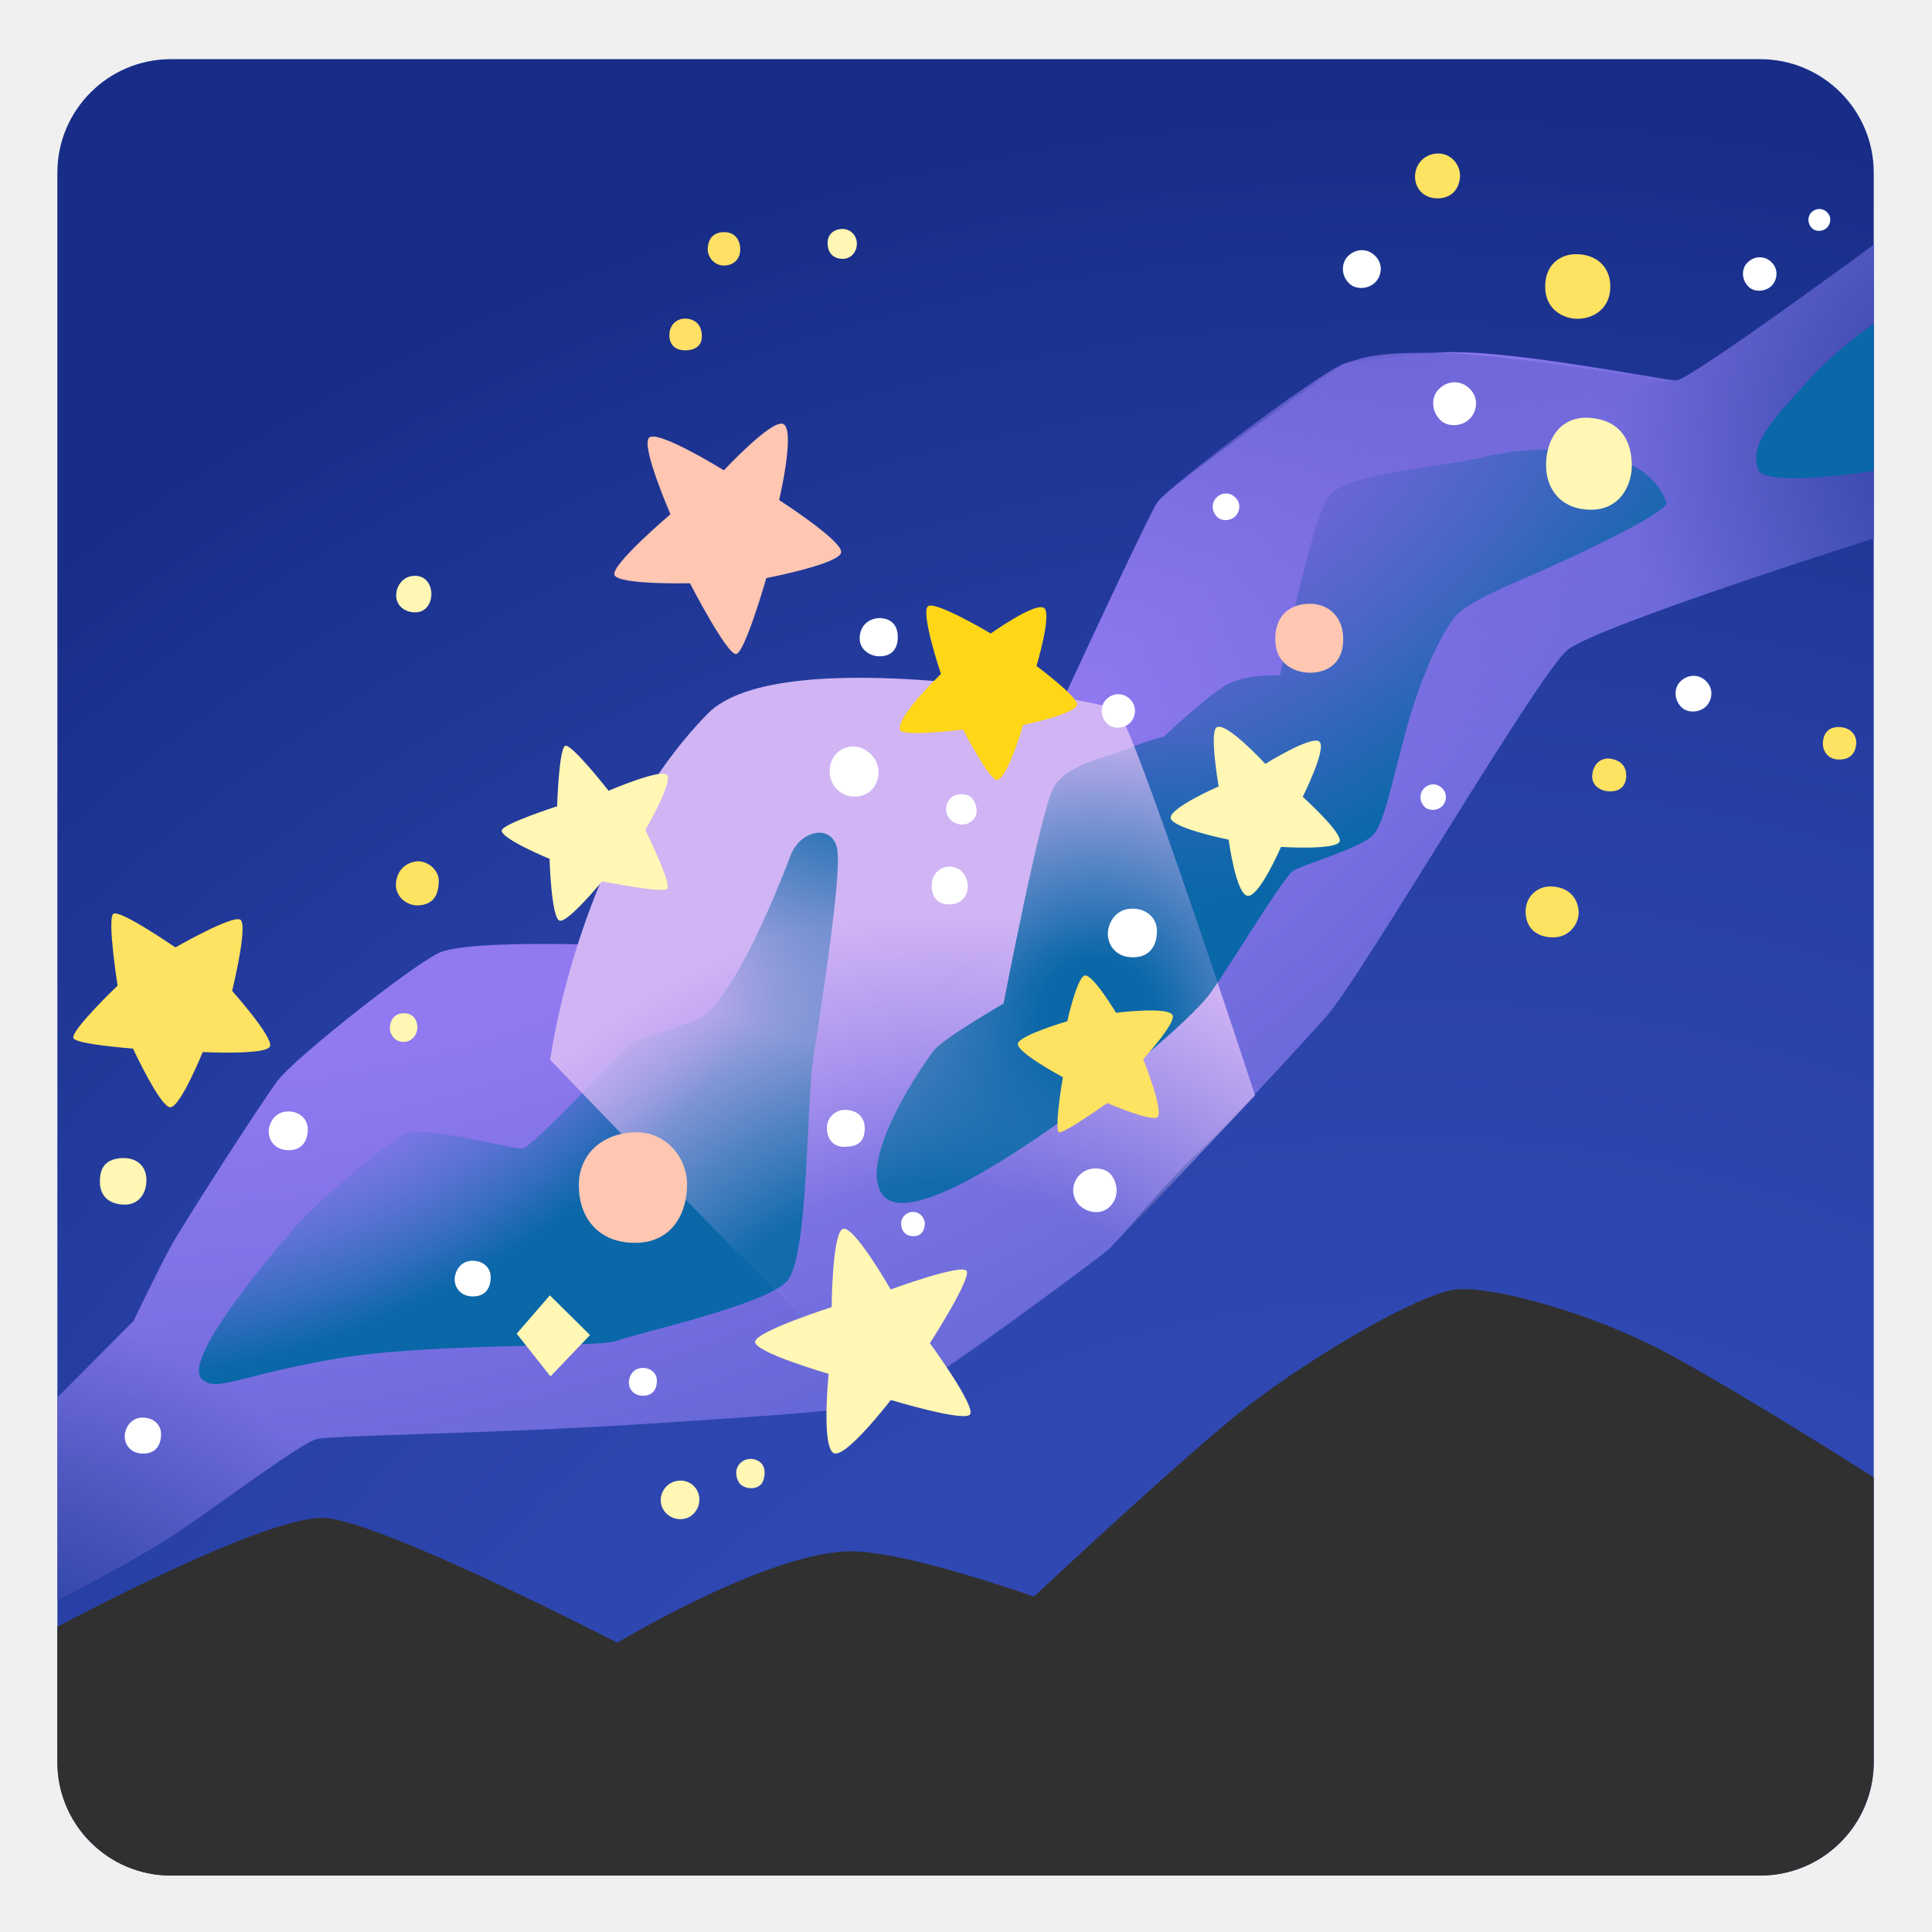
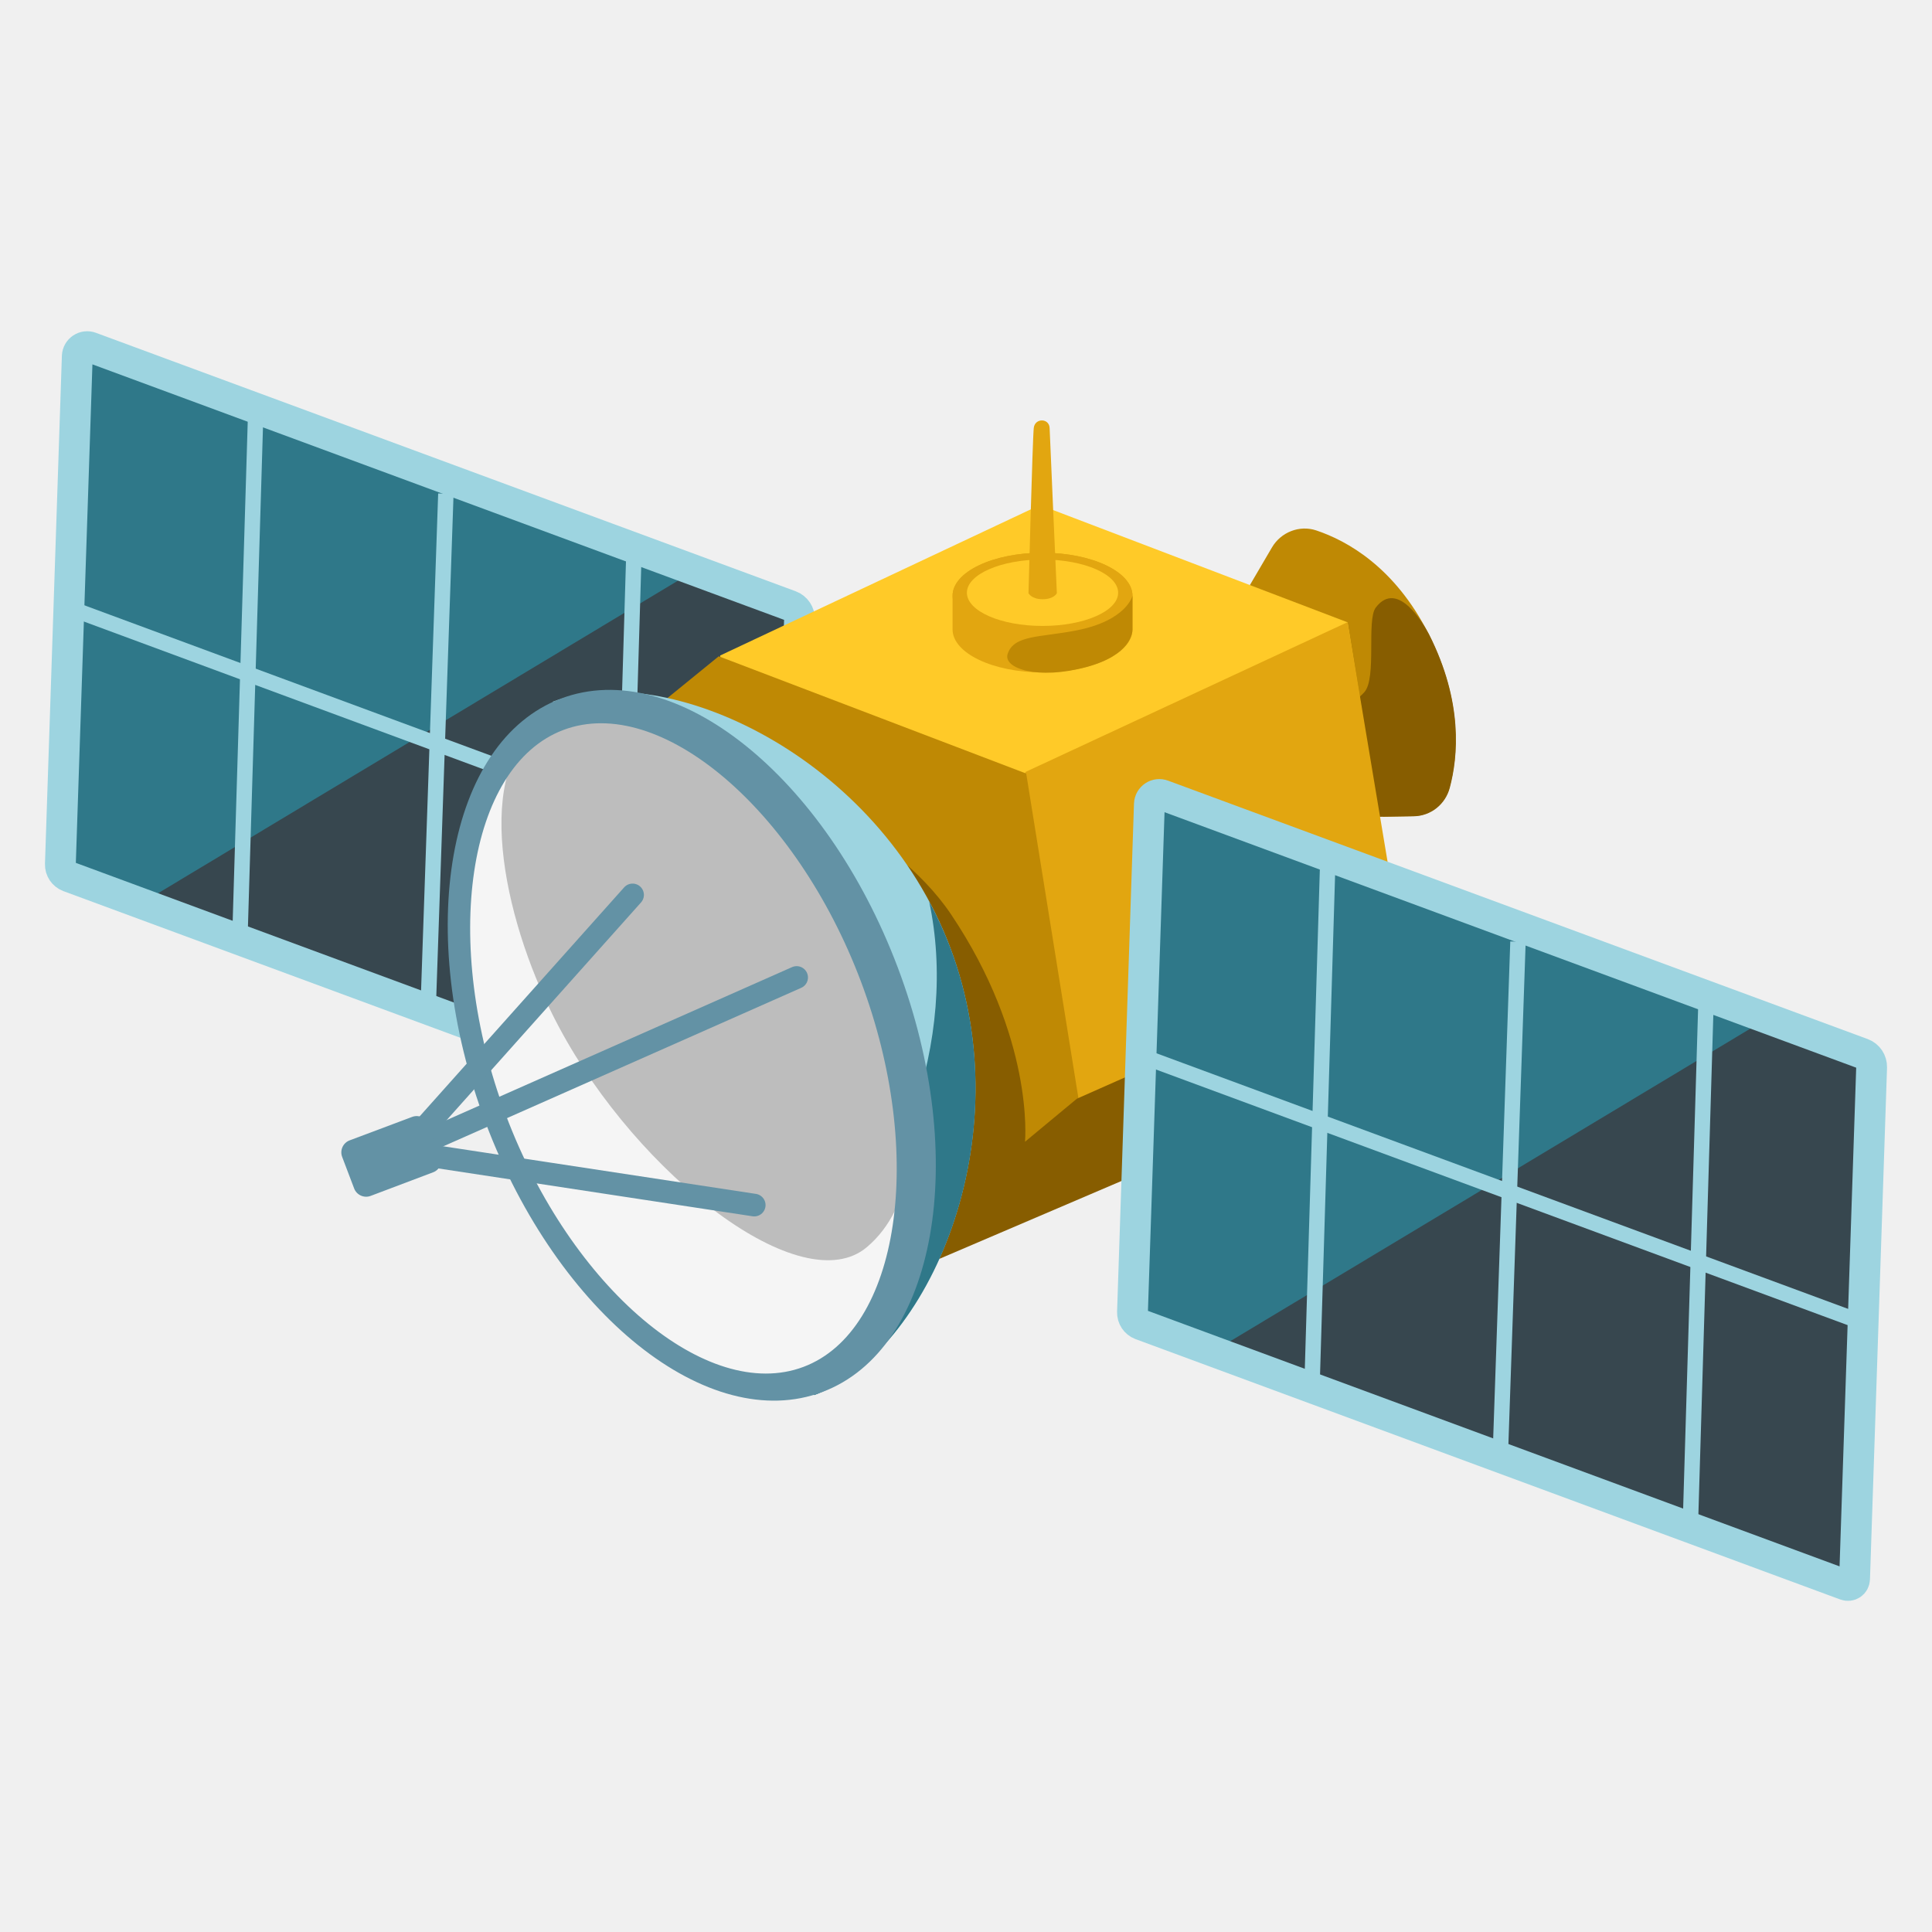
- <svg xmlns="http://www.w3.org/2000/svg" version="1.1" id="Layer_2" x="0px" y="0px" viewBox="0 0 128 128" style="enable-background:new 0 0 128 128;" xml:space="preserve">
-   <radialGradient id="SVGID_1_" cx="93.38" cy="155.825" r="148.696" gradientUnits="userSpaceOnUse">
-     <stop offset="0.334" style="stop-color:#3049B4" />
-     <stop offset="0.525" style="stop-color:#2D46AF" />
-     <stop offset="0.737" style="stop-color:#263EA2" />
-     <stop offset="0.958" style="stop-color:#1A308C" />
-     <stop offset="1" style="stop-color:#172D87" />
-   </radialGradient>
-   <path style="fill:url(#SVGID_1_);" d="M116.62,124.26H11.32c-4.15,0-7.52-3.37-7.52-7.52V11.44c0-4.15,3.37-7.52,7.52-7.52h105.3  c4.15,0,7.52,3.37,7.52,7.52v105.3C124.15,120.89,120.78,124.26,116.62,124.26z" />
-   <path style="fill:#303030;" d="M3.8,107.78v8.96c0,4.15,3.37,7.52,7.52,7.52h105.3c4.15,0,7.52-3.37,7.52-7.52V97.88  c0,0-8.54-5.45-13.58-8.17s-11.49-4.46-13.98-4.29c-2.49,0.17-10.52,4.9-15.04,8.64S68.5,105.78,68.5,105.78s-8.24-2.94-11.99-3  c-5.41-0.09-15.61,6.05-15.61,6.05s-15.5-7.98-19.34-8.26S3.8,107.78,3.8,107.78z" />
-   <radialGradient id="SVGID_2_" cx="2.927" cy="-32.044" r="137.842" gradientUnits="userSpaceOnUse">
-     <stop offset="0.756" style="stop-color:#9079F1" />
-     <stop offset="1" style="stop-color:#6366D6" />
-   </radialGradient>
-   <path style="fill:url(#SVGID_2_);" d="M3.81,105.99c0,0,5.16-2.57,8.22-4.65s7.96-5.75,8.94-6c0.98-0.24,11.87-0.37,21.42-0.98  s14.93-0.98,16.77-1.59s13.47-9.3,14.2-9.92s3.79-4.41,6-6.49c2.2-2.08,6.12-6.37,8.45-8.94c2.33-2.57,14.08-22.77,16.04-24.36  c1.96-1.59,20.31-7.4,20.31-7.4V16.21c0,0-12.23,9-13.09,9c-0.86,0-11.63-2.2-15.79-1.84c-4.16,0.37-6.24,0.73-6.24,0.73  s-11.51,7.96-12.36,9.18S64.54,59.11,64.54,59.11l-23.01,3.55c0,0-10.53-0.49-12.49,0.49s-9.55,6.98-10.65,8.45  c-1.1,1.47-6.37,9.67-7.1,11.02c-0.73,1.35-2.45,4.9-2.45,4.9l-5.04,5.07V105.99z" />
-   <radialGradient id="SVGID_3_" cx="90.911" cy="1.235" r="52.806" gradientUnits="userSpaceOnUse">
-     <stop offset="0.388" style="stop-color:#6D66D7" />
-     <stop offset="0.936" style="stop-color:#6D66D7;stop-opacity:0" />
-   </radialGradient>
-   <path style="fill:url(#SVGID_3_);" d="M3.81,105.99c0,0,5.16-2.57,8.22-4.65s7.96-5.75,8.94-6c0.98-0.24,11.87-0.37,21.42-0.98  s14.93-0.98,16.77-1.59s13.47-9.3,14.2-9.92s3.79-4.41,6-6.49c2.2-2.08,6.12-6.37,8.45-8.94c2.33-2.57,14.08-22.77,16.04-24.36  c1.96-1.59,20.31-7.4,20.31-7.4V16.21c0,0-12.23,9-13.09,9c-0.86,0-12.08-1.82-15.79-1.84c-3.71-0.02-4.72,0.2-6.24,0.73  c-1.52,0.54-11.51,7.96-12.36,9.18S64.54,59.11,64.54,59.11l-23.01,3.55c0,0-10.53-0.49-12.49,0.49s-9.55,6.98-10.65,8.45  c-1.1,1.47-6.37,9.67-7.1,11.02c-0.73,1.35-2.45,4.9-2.45,4.9l-5.04,5.07V105.99z" />
-   <radialGradient id="SVGID_4_" cx="132.617" cy="28.442" r="29.462" gradientUnits="userSpaceOnUse">
-     <stop offset="0" style="stop-color:#273E9B" />
-     <stop offset="0.861" style="stop-color:#273E9B;stop-opacity:0" />
-   </radialGradient>
-   <path style="fill:url(#SVGID_4_);" d="M103.84,43.07c1.96-1.59,20.31-7.4,20.31-7.4V16.21c0,0-12.23,9-13.09,9c0,0-8.84,0-9.62,7.35  S103.84,43.07,103.84,43.07z" />
-   <radialGradient id="SVGID_5_" cx="-2.662" cy="116.522" r="30.417" gradientUnits="userSpaceOnUse">
-     <stop offset="0.2" style="stop-color:#273E9B" />
-     <stop offset="1" style="stop-color:#273E9B;stop-opacity:0" />
-   </radialGradient>
-   <path style="fill:url(#SVGID_5_);" d="M8.85,87.51l-5.04,5.07v13.41c0,0,5.16-2.57,8.22-4.65s7.96-5.75,8.94-6l9.33-0.54  c0,0-4.35-10.24-7.73-11.86C13.15,78.43,8.85,87.51,8.85,87.51z" />
-   <path style="fill:#0A67A8;" d="M116.5,31.14c0.48,1.18,7.64,0.06,7.64,0.06v-9.75c0,0-2.41,1.61-4.47,3.91  C117.72,27.53,115.79,29.4,116.5,31.14z" />
-   <radialGradient id="SVGID_6_" cx="79.512" cy="30.798" r="28.335" gradientTransform="matrix(0.5482 0.8364 -1.4474 0.9486 80.5034 -64.9196)" gradientUnits="userSpaceOnUse">
-     <stop offset="0.208" style="stop-color:#6D66D7" />
-     <stop offset="0.35" style="stop-color:#6066D1;stop-opacity:1" />
-     <stop offset="0.616" style="stop-color:#3D66C0;stop-opacity:1" />
-     <stop offset="0.943" style="stop-color:#0A67A8;stop-opacity:1" />
-   </radialGradient>
-   <path style="fill:url(#SVGID_6_);" d="M110.4,33.28c0.24,0.67-6.9,3.96-9.11,4.91c-2.22,0.95-3.96,1.74-4.76,2.54  c-0.79,0.79-2.22,3.57-3.25,7.21s-1.51,6.5-2.3,7.37c-0.79,0.87-4.68,1.98-5.31,2.38c-0.63,0.4-4.12,6.18-5.47,8.08  c-1.35,1.9-7.45,6.82-9.75,8.4s-10.22,7.29-11.97,4.99c-1.74-2.3,2.77-8.8,3.41-9.59c0.63-0.79,4.6-3.09,4.6-3.09  s2.46-12.84,3.33-14.35s3.57-1.98,4.91-2.54c1.35-0.55,2.38-0.79,2.38-0.79s2.77-2.62,4.12-3.41c1.35-0.79,3.57-0.63,3.57-0.63  s2.06-10.3,3.25-11.89s7.61-1.9,10.38-2.62C101.21,29.56,108.89,29,110.4,33.28z" />
-   <radialGradient id="SVGID_7_" cx="17.341" cy="53.929" r="39.099" gradientTransform="matrix(0.5857 0.8105 -1.0881 0.7863 65.865 -2.5307)" gradientUnits="userSpaceOnUse">
-     <stop offset="0.461" style="stop-color:#9079F1" />
-     <stop offset="0.517" style="stop-color:#8A78EE;stop-opacity:1" />
-     <stop offset="0.59" style="stop-color:#7A76E5;stop-opacity:1" />
-     <stop offset="0.67" style="stop-color:#6073D7;stop-opacity:1" />
-     <stop offset="0.758" style="stop-color:#3B6EC3;stop-opacity:1" />
-     <stop offset="0.849" style="stop-color:#0D67AA;stop-opacity:1" />
-     <stop offset="0.854" style="stop-color:#0A67A8;stop-opacity:1" />
-   </radialGradient>
-   <path style="fill:url(#SVGID_7_);" d="M13.39,91.38c0.98,0.88,2.38-0.24,8.8-1.35c6.42-1.11,17.36-0.71,18.62-1.19  c1.27-0.48,9.91-2.38,11.33-3.96c1.43-1.59,1.27-11.57,1.74-14.74c0.48-3.17,1.9-12.13,1.59-13.87c-0.32-1.74-2.46-1.27-3.09,0.4  c-0.63,1.66-3.8,9.83-6.18,10.86c-2.38,1.03-3.88,1.19-4.52,1.74c-0.63,0.55-6.42,6.74-7.05,6.82c-0.63,0.08-6.58-1.59-7.85-0.95  c-1.27,0.63-5.86,4.6-6.9,5.79C18.86,82.1,11.89,90.03,13.39,91.38z" />
-   <radialGradient id="SVGID_8_" cx="62.193" cy="97.912" r="55.124" gradientUnits="userSpaceOnUse">
-     <stop offset="0.351" style="stop-color:#D0B4F4;stop-opacity:0.049" />
-     <stop offset="0.679" style="stop-color:#D0B4F4" />
-   </radialGradient>
-   <path style="fill:url(#SVGID_8_);" d="M36.45,70.22c0,0,1.85-14.17,10.44-22.94c4.8-4.9,26.1-0.78,27.08-0.29s9.18,25.58,9.18,25.58  s-9.3,9.92-9.79,10.28c-0.49,0.37-13.22,9.79-14.2,9.92C58.18,92.89,36.45,70.22,36.45,70.22z" />
-   <radialGradient id="SVGID_9_" cx="72.689" cy="67.142" r="19.437" gradientUnits="userSpaceOnUse">
-     <stop offset="0.189" style="stop-color:#0A67A8;stop-opacity:1" />
-     <stop offset="1" style="stop-color:#0A67A8;stop-opacity:0.02" />
-   </radialGradient>
-   <path style="fill:url(#SVGID_9_);" d="M93.28,47.95c-1.03,3.65-1.51,6.5-2.3,7.37c-0.79,0.87-4.68,1.98-5.31,2.38  c-0.63,0.4-4.12,6.18-5.47,8.08c-1.35,1.9-7.45,6.82-9.75,8.4s-10.22,7.29-11.97,4.99c-1.74-2.3,2.77-8.8,3.41-9.59  c0.63-0.79,4.6-3.09,4.6-3.09s2.46-12.84,3.33-14.35s3.57-1.98,4.91-2.54c1.35-0.55,2.38-0.79,2.38-0.79s2.77-2.62,4.12-3.41  c1.35-0.79,3.57-0.63,3.57-0.63S94.31,44.3,93.28,47.95z" />
-   <radialGradient id="SVGID_10_" cx="56.008" cy="51.809" r="17.383" gradientUnits="userSpaceOnUse">
-     <stop offset="0.011" style="stop-color:#0A67A8;stop-opacity:1" />
-     <stop offset="1" style="stop-color:#0A67A8;stop-opacity:0.02" />
-   </radialGradient>
-   <path style="fill:url(#SVGID_10_);" d="M40.81,88.84c1.27-0.48,9.91-2.38,11.33-3.96c1.43-1.59,1.27-11.57,1.74-14.74  c0.48-3.17,1.9-12.13,1.59-13.87c-0.32-1.74-2.46-1.27-3.09,0.4c-0.63,1.66-3.8,9.83-6.18,10.86c-2.38,1.03-3.88,1.19-4.52,1.74  c-0.63,0.55-6.42,6.74-7.05,6.82c-0.63,0.08-6.58-1.59-7.85-0.95C25.52,75.76,39.55,89.32,40.81,88.84z" />
-   <path style="fill:#FFFFFF;" d="M55.19,50.22c-0.37,0.68-0.31,1.66,0.43,2.22c0.79,0.6,1.88,0.35,2.31-0.33  c0.41-0.65,0.46-1.7-0.53-2.38C56.58,49.17,55.56,49.54,55.19,50.22z" />
-   <path style="fill:#FFFFFF;" d="M62.83,53.07c-0.3,0.55-0.14,1.15,0.45,1.45c0.59,0.29,1.15-0.04,1.34-0.42  c0.23-0.46-0.04-1.26-0.53-1.42C63.72,52.56,63.1,52.58,62.83,53.07z" />
-   <path style="fill:#FFFFFF;" d="M62.97,57.42c-0.61-0.04-1.2,0.41-1.24,1.16c-0.04,0.75,0.32,1.34,1.14,1.34  c0.85,0,1.18-0.55,1.24-1.04C64.17,58.4,63.92,57.48,62.97,57.42z" />
-   <path style="fill:#FFFFFF;" d="M73.46,61.43c-0.25,0.89,0.28,1.93,1.47,1.99c1.2,0.06,1.72-0.71,1.72-1.75  c0-0.83-0.67-1.5-1.69-1.47C74.13,60.23,73.64,60.78,73.46,61.43z" />
-   <path style="fill:#FFFFFF;" d="M74.8,46.26c0.6,0.51,0.44,1.28,0.05,1.65c-0.39,0.37-1.1,0.41-1.48,0.05  c-0.51-0.49-0.46-1.21-0.12-1.58C73.68,45.91,74.34,45.87,74.8,46.26z" />
-   <path style="fill:#FFFFFF;" d="M71.4,77.99c-0.52,0.68-0.34,1.65,0.4,2.08c0.63,0.37,1.46,0.36,1.95-0.4  c0.49-0.76,0.11-1.76-0.4-2.07C72.84,77.31,71.93,77.29,71.4,77.99z" />
-   <path style="fill:#FFFFFF;" d="M59.7,80.99c-0.02,0.49,0.23,0.89,0.77,0.91c0.54,0.02,0.77-0.33,0.8-0.77  c0.02-0.44-0.31-0.84-0.8-0.84C60.05,80.29,59.72,80.67,59.7,80.99z" />
-   <path style="fill:#FFFFFF;" d="M54.79,74.62c-0.06,0.79,0.4,1.39,1.19,1.36c0.79-0.02,1.29-0.27,1.31-1.19  c0.02-0.92-0.67-1.24-1.24-1.26C55.48,73.5,54.84,73.92,54.79,74.62z" />
-   <path style="fill:#FFFFFF;" d="M56.96,42.16c-0.08,0.87,0.67,1.29,1.23,1.32c0.67,0.03,1.26-0.28,1.29-1.21  c0.03-1.01-0.62-1.32-1.23-1.32C57.77,40.96,57.04,41.26,56.96,42.16z" />
-   <path style="fill:#FFD717;" d="M62.34,44.65c0,0-1.38-4.11-0.85-4.49c0.5-0.36,4.15,1.81,4.15,1.81s2.95-2.1,3.53-1.69  c0.54,0.38-0.5,3.84-0.5,3.84s2.75,2.05,2.69,2.57c-0.08,0.61-3.57,1.34-3.57,1.34s-1.04,3.57-1.73,3.64  c-0.5,0.06-2.26-3.34-2.26-3.34s-4.01,0.52-4.17,0.02C59.36,47.51,62.34,44.65,62.34,44.65z" />
-   <path style="fill:#FEE262;" d="M70.71,67.66c0,0,0.64-2.91,1.16-3.03c0.52-0.12,2.07,2.47,2.07,2.47s3.47-0.44,3.75,0.16  c0.24,0.52-1.95,2.91-1.95,2.91s1.36,3.39,0.96,3.83c-0.34,0.38-3.34-0.92-3.34-0.92s-3.09,2.19-3.23,1.92  c-0.26-0.49,0.29-3.63,0.29-3.63s-3.14-1.68-2.98-2.24C67.59,68.57,70.71,67.66,70.71,67.66z" />
-   <path style="fill:#FFF7B3;" d="M80.74,52.1c0,0-3.14,1.37-3.18,2.06c-0.04,0.69,3.84,1.47,3.84,1.47s0.48,3.6,1.25,3.72  c0.77,0.12,2.22-3.24,2.22-3.24s3.69,0.24,3.89-0.37c0.18-0.57-2.45-2.95-2.45-2.95s1.6-3.19,1.11-3.65  c-0.5-0.46-3.59,1.47-3.59,1.47s-2.55-2.78-3.21-2.43C80.1,48.44,80.74,52.1,80.74,52.1z" />
-   <path style="fill:#FFF7B3;" d="M40.32,52.39c0,0-2.45-3.13-2.87-2.98c-0.42,0.15-0.54,4.01-0.54,4.01s-3.67,1.18-3.67,1.61  c0,0.57,3.17,1.87,3.17,1.87s0.11,3.86,0.65,4.09c0.51,0.22,2.83-2.6,2.83-2.6s4.01,0.8,4.32,0.5c0.31-0.31-1.45-3.9-1.45-3.9  s1.8-3.13,1.45-3.63C43.87,50.86,40.32,52.39,40.32,52.39z" />
-   <path style="fill:#FFF7B3;" d="M55.1,86.6c0,0,0.03-4.85,0.73-5.18s3.18,4.01,3.18,4.01s4.7-1.73,5.03-1.23s-2.43,4.79-2.43,4.79  s3.14,4.29,2.64,4.74c-0.5,0.46-5.23-0.98-5.23-0.98s-3.06,3.99-3.81,3.51c-0.79-0.5-0.31-5.24-0.31-5.24s-4.99-1.44-4.87-2.14  C50.15,88.18,55.1,86.6,55.1,86.6z" />
-   <path style="fill:#FFC6B2;" d="M44.42,34.07c0,0-1.92-4.4-1.44-5.05c0.48-0.65,4.98,2.14,4.98,2.14s3.23-3.47,3.95-3.06  c0.79,0.46-0.29,5.03-0.29,5.03s4.19,2.69,4.11,3.46c-0.07,0.77-4.96,1.71-4.96,1.71s-1.42,4.96-2,5.03  c-0.6,0.08-3.06-4.69-3.06-4.69s-4.76,0.12-5-0.55S44.42,34.07,44.42,34.07z" />
-   <path style="fill:#FFC6B2;" d="M38.35,78.42c-0.05,2.08,1.14,3.85,3.57,3.92c2.68,0.08,3.62-2.08,3.6-3.9  c-0.02-1.81-1.46-3.55-3.6-3.42S38.39,76.55,38.35,78.42z" />
-   <path style="fill:#FFC6B2;" d="M86.74,40c-1.23,0.02-2.31,0.73-2.25,2.47c0.05,1.56,1.36,2.13,2.39,2.1  c1.05-0.04,2.06-0.59,2.11-2.11C89.05,40.99,88.11,39.98,86.74,40z" />
-   <path style="fill:#FFF7B3;" d="M105.31,27.68c-1.87-0.12-2.84,1.32-2.88,3.06c-0.03,1.74,1.07,3.05,3.03,3.03  c1.92-0.02,2.7-1.71,2.65-3.06C108.04,28.66,106.87,27.79,105.31,27.68z" />
-   <path style="fill:#FEE262;" d="M11.62,62.77c0,0-3.74-2.58-4.12-2.22c-0.4,0.37,0.29,4.75,0.29,4.75s-3.09,2.96-2.93,3.47  c0.13,0.42,3.95,0.7,3.95,0.7s1.78,3.82,2.45,3.89c0.67,0.06,2.17-3.66,2.17-3.66s4.24,0.22,4.46-0.38  c0.22-0.61-2.51-3.67-2.51-3.67s1.08-4.4,0.54-4.72C15.38,60.61,11.62,62.77,11.62,62.77z" />
-   <path style="fill:#FEE262;" d="M26.23,58.54c-0.06,0.86,0.76,1.56,1.66,1.43c0.89-0.13,1.15-0.73,1.18-1.56  c0.03-0.83-0.83-1.43-1.5-1.34C26.9,57.17,26.3,57.62,26.23,58.54z" />
-   <path style="fill:#FEE262;" d="M102.74,58.73c-0.93-0.01-1.74,0.72-1.66,1.83c0.08,1.06,0.89,1.58,1.91,1.54  c1.02-0.04,1.6-0.91,1.6-1.64S104.11,58.75,102.74,58.73z" />
-   <path style="fill:#FEE262;" d="M105.49,51.34c-0.06,0.64,0.46,1.07,1.14,1.09c0.81,0.02,1.14-0.47,1.11-1.14  c-0.04-0.68-0.56-0.97-1.09-1.03S105.57,50.55,105.49,51.34z" />
-   <path style="fill:#FEE262;" d="M120.77,49.27c0,0.48,0.33,1.07,1.11,1.05c0.79-0.01,1.05-0.51,1.1-1.02  c0.05-0.51-0.29-1.11-1.14-1.13S120.77,48.79,120.77,49.27z" />
-   <path style="fill:#FEE262;" d="M104.37,16.84c-0.9,0.01-1.98,0.59-2,2.12c-0.02,1.53,1.2,2.18,2.2,2.16s2.12-0.67,2.12-2.14  C106.68,17.58,105.66,16.82,104.37,16.84z" />
-   <path style="fill:#FEE262;" d="M95.24,10.17c-0.88,0.03-1.49,0.71-1.49,1.53s0.61,1.48,1.56,1.44c1.02-0.04,1.39-0.8,1.42-1.44  C96.77,10.93,96.14,10.14,95.24,10.17z" />
-   <polygon style="fill:#FFF7B3;" points="36.43,85.82 34.23,88.36 36.47,91.19 39.09,88.45 " />
-   <path style="fill:#FFF7B3;" d="M46.03,98.52c0.47,0.53,0.41,1.45-0.26,1.92c-0.46,0.32-1.19,0.29-1.66-0.21  c-0.43-0.45-0.47-1.19,0.02-1.73C44.63,97.97,45.52,97.94,46.03,98.52z" />
-   <path style="fill:#FFF7B3;" d="M49.07,96.91c-0.42,0.4-0.34,0.98-0.08,1.35c0.23,0.33,1.02,0.53,1.45,0.06  c0.21-0.24,0.37-1.02-0.02-1.39C50.04,96.56,49.42,96.58,49.07,96.91z" />
-   <path style="fill:#FFF7B3;" d="M26.79,67.13c-0.76-0.02-0.98,0.62-0.96,1.03c0.02,0.41,0.35,0.87,0.91,0.87c0.56,0,0.93-0.5,0.91-1  C27.63,67.54,27.37,67.15,26.79,67.13z" />
-   <path style="fill:#FFF7B3;" d="M8.02,76.73c-1.12,0.08-1.43,0.75-1.4,1.65c0.03,0.84,0.57,1.4,1.61,1.43  c0.86,0.03,1.47-0.64,1.47-1.61C9.71,77.23,9.03,76.66,8.02,76.73z" />
-   <path style="fill:#FFF7B3;" d="M27.53,38.15c-0.8-0.02-1.24,0.62-1.28,1.21c-0.05,0.75,0.55,1.19,1.21,1.21  c0.78,0.02,1.09-0.62,1.12-1.12S28.37,38.18,27.53,38.15z" />
-   <path style="fill:#FFF7B3;" d="M54.83,16.09c0,0.66,0.36,1.04,0.98,1.06c0.54,0.02,0.96-0.44,0.96-1c0-0.56-0.42-0.98-0.96-0.98  C55.27,15.17,54.83,15.51,54.83,16.09z" />
-   <path style="fill:#FEE066;" d="M45.47,21.11c-0.61-0.04-1.1,0.39-1.12,1.05c-0.02,0.66,0.37,1.05,1.05,1.05s1.08-0.32,1.1-0.88  C46.52,21.62,46.15,21.16,45.47,21.11z" />
-   <path style="fill:#FEE066;" d="M48,15.38c-0.73,0-1.06,0.41-1.11,1.04c-0.05,0.63,0.46,1.15,1.01,1.17  c0.67,0.03,1.19-0.41,1.14-1.17C48.99,15.75,48.57,15.38,48,15.38z" />
-   <path style="fill:#FFFFFF;" d="M17.85,74.61c-0.2,0.71,0.22,1.54,1.17,1.59c0.95,0.05,1.37-0.56,1.37-1.39  c0-0.66-0.54-1.2-1.34-1.17C18.39,73.66,18,74.1,17.85,74.61z" />
-   <path style="fill:#FFFFFF;" d="M30.17,84.43c-0.19,0.65,0.2,1.42,1.08,1.46c0.88,0.04,1.26-0.52,1.26-1.28  c0-0.61-0.49-1.1-1.24-1.08C30.66,83.55,30.3,83.96,30.17,84.43z" />
-   <path style="fill:#FFFFFF;" d="M41.7,91.33c-0.15,0.51,0.16,1.11,0.84,1.14s0.98-0.4,0.98-1c0-0.47-0.39-0.86-0.97-0.84  C42.08,90.64,41.8,90.96,41.7,91.33z" />
-   <path style="fill:#FFFFFF;" d="M8.31,94.83c-0.19,0.66,0.2,1.43,1.09,1.47c0.88,0.05,1.27-0.52,1.27-1.29c0-0.61-0.5-1.11-1.25-1.09  C8.81,93.94,8.45,94.35,8.31,94.83z" />
-   <path style="fill:#FFFFFF;" d="M81.79,32.91c0.48,0.41,0.35,1.02,0.04,1.31s-0.88,0.33-1.18,0.04c-0.41-0.39-0.37-0.96-0.09-1.26  C80.9,32.63,81.42,32.59,81.79,32.91z" />
-   <path style="fill:#FFFFFF;" d="M97.28,25.67c0.77,0.65,0.57,1.64,0.06,2.11c-0.51,0.48-1.42,0.53-1.9,0.06  c-0.65-0.62-0.6-1.55-0.15-2.02C95.85,25.22,96.69,25.16,97.28,25.67z" />
-   <path style="fill:#FFFFFF;" d="M91.03,16.88c0.68,0.58,0.5,1.44,0.05,1.86s-1.25,0.46-1.68,0.05c-0.58-0.55-0.52-1.36-0.13-1.78  C89.77,16.48,90.51,16.43,91.03,16.88z" />
-   <path style="fill:#FFFFFF;" d="M117.3,17.31c0.6,0.51,0.44,1.28,0.05,1.65c-0.4,0.37-1.11,0.41-1.49,0.05  c-0.51-0.49-0.47-1.21-0.12-1.58C116.18,16.96,116.84,16.92,117.3,17.31z" />
-   <path style="fill:#FFFFFF;" d="M121,14.02c0.39,0.33,0.29,0.83,0.03,1.08c-0.26,0.24-0.72,0.27-0.97,0.03  c-0.33-0.32-0.3-0.79-0.08-1.03C120.27,13.79,120.7,13.76,121,14.02z" />
-   <path style="fill:#FFFFFF;" d="M112.96,45.06c0.64,0.55,0.47,1.37,0.05,1.76s-1.18,0.44-1.59,0.05c-0.55-0.52-0.5-1.29-0.12-1.69  C111.77,44.69,112.47,44.64,112.96,45.06z" />
-   <path style="fill:#FFFFFF;" d="M95.49,52.17c0.46,0.39,0.34,0.97,0.04,1.26c-0.3,0.28-0.84,0.31-1.13,0.04  c-0.39-0.37-0.35-0.92-0.09-1.2C94.64,51.9,95.14,51.87,95.49,52.17z" />
+ <svg xmlns="http://www.w3.org/2000/svg" version="1.1" id="Layer_4" x="0px" y="0px" viewBox="0 0 128 128" style="enable-background:new 0 0 128 128;" xml:space="preserve">
+   <g>
+     <g>
+       <path style="fill:#2F7889;" d="M51.24,75.33c0,0-47.26-17.71-47.24-18.08L5.12,23.6c0.02-0.45,0.47-0.75,0.89-0.59l46.35,17.12    c0.38,0.14,0.62,0.51,0.61,0.91l-1.13,33.9C51.83,75.24,51.53,75.44,51.24,75.33z" />
+       <path style="fill:#37474F;" d="M9.29,59.89l41.95,15.44c0.28,0.11,0.59-0.09,0.6-0.4l1.13-33.9l-7.57-2.85L9.29,59.89z" />
+       <path style="fill:none;stroke:#9DD4E0;stroke-width:2.042;stroke-miterlimit:10;" d="M51.24,75.33L4.55,58.08    C4.21,57.95,3.99,57.62,4,57.26L5.12,23.6c0.02-0.45,0.47-0.75,0.89-0.59l46.35,17.12c0.38,0.14,0.62,0.51,0.61,0.91l-1.13,33.9    C51.83,75.24,51.53,75.44,51.24,75.33z" />
+       <line style="fill:none;stroke:#9DD4E0;stroke-width:1.021;stroke-miterlimit:10;" x1="52.41" y1="57.96" x2="4.57" y2="40.27" />
+       <line style="fill:none;stroke:#9DD4E0;stroke-width:1.021;stroke-miterlimit:10;" x1="29.54" y1="32.71" x2="28.37" y2="66.73" />
+       <line style="fill:none;stroke:#9DD4E0;stroke-width:1.021;stroke-miterlimit:10;" x1="16.94" y1="27.39" x2="15.88" y2="62.59" />
+       <line style="fill:none;stroke:#9DD4E0;stroke-width:1.021;stroke-miterlimit:10;" x1="42.02" y1="35.95" x2="40.96" y2="71.39" />
+     </g>
+     <path style="fill:#BF8904;" d="M82.81,38.76l1.46-2.49c0.59-1.01,1.82-1.5,2.93-1.13c2.04,0.68,5.21,2.43,7.46,6.88   c2.27,4.49,1.93,8.12,1.37,10.17c-0.29,1.09-1.26,1.85-2.38,1.88l-2.04,0.04L82.81,38.76z" />
+     <path style="fill:#875D00;" d="M91.15,40.25c-0.63,0.82,0.08,4.67-0.76,5.61c-0.42,0.46-1.01,0.9-1.58,0.65l2.29,7.61l2.57-0.04   c1.13-0.02,2.09-0.79,2.38-1.88c0.55-2.05,0.9-5.68-1.37-10.17C94.38,41.46,92.62,38.32,91.15,40.25z" />
+     <g>
+       <polygon style="fill:#FFCA28;" points="89.28,41.23 68.9,33.46 47.71,43.43 53.65,86 75.83,76.52 92.74,62.75   " />
+       <polygon style="fill:#E2A610;" points="89.28,41.22 67.95,51.14 53.85,86.39 76.03,76.91 92.94,63.14   " />
+       <polygon style="fill:#BF8904;" points="67.99,51.25 47.62,43.48 30.71,57.24 34.17,78.77 54.54,86.53 71.45,72.77   " />
+     </g>
+     <path style="fill:#875D00;" d="M93.17,63.12l-21.82,9.67l-3.44,2.85c0.01-0.14,0.6-6.87-4.9-15.06c-3.95-5.89-12.89-9.2-12.89-9.2   l4.45,35.3l22.17-9.48L93.17,63.12z" />
+     <g>
+       <path style="fill:#2F7889;" d="M122.27,105.01c0,0-47.26-17.71-47.24-18.08l1.12-33.66c0.02-0.45,0.47-0.75,0.89-0.59l46.35,17.12    c0.38,0.14,0.62,0.51,0.61,0.91l-1.13,33.9C122.86,104.92,122.56,105.12,122.27,105.01z" />
+       <path style="fill:#37474F;" d="M80.32,89.57l41.95,15.44c0.28,0.11,0.59-0.09,0.6-0.4L124,69.95l-6.99-2.43L80.32,89.57z" />
+       <path style="fill:none;stroke:#9DD4E0;stroke-width:2.042;stroke-miterlimit:10;" d="M122.27,105.01L75.58,87.76    c-0.34-0.13-0.56-0.46-0.55-0.83l1.12-33.66c0.02-0.45,0.47-0.75,0.89-0.59l46.35,17.12c0.38,0.14,0.62,0.51,0.61,0.91l-1.13,33.9    C122.86,104.92,122.56,105.12,122.27,105.01z" />
+       <line style="fill:none;stroke:#9DD4E0;stroke-width:1.021;stroke-miterlimit:10;" x1="123.44" y1="87.63" x2="75.6" y2="69.95" />
+       <line style="fill:none;stroke:#9DD4E0;stroke-width:1.021;stroke-miterlimit:10;" x1="100.57" y1="62.39" x2="99.4" y2="96.41" />
+       <line style="fill:none;stroke:#9DD4E0;stroke-width:1.021;stroke-miterlimit:10;" x1="87.97" y1="57.06" x2="86.91" y2="92.26" />
+       <line style="fill:none;stroke:#9DD4E0;stroke-width:1.021;stroke-miterlimit:10;" x1="113.05" y1="65.63" x2="111.99" y2="101.07" />
+     </g>
+     <path style="fill:#E2A610;" d="M75.03,39.47c0-1.57-2.67-2.85-5.96-2.85c-3.29,0-5.96,1.27-5.96,2.85c0,0.4,0,1.84,0,2.23   c0,1.57,2.67,2.85,5.96,2.85c3.29,0,5.96-1.27,5.96-2.85C75.03,41.31,75.03,39.87,75.03,39.47z" />
+     <ellipse style="fill:#E2A610;" cx="69.07" cy="39.47" rx="5.96" ry="2.85" />
+     <ellipse style="fill:#FFCA28;" cx="69.07" cy="39.27" rx="5.01" ry="2.2" />
+     <path style="fill:#E2A610;" d="M70.02,39.3c0,0-0.19,0.4-0.94,0.4c-0.75,0-0.94-0.4-0.94-0.4s0.27-10.28,0.35-10.95   c0.08-0.67,1.02-0.65,1.05,0C69.56,29,70.02,39.3,70.02,39.3z" />
+     <path style="fill:#BF8904;" d="M75.03,39.47c0,0-0.37,1.63-3.68,2.29c-2.43,0.48-4.17,0.29-4.59,1.56   c-0.32,0.96,1.98,1.75,5.23,0.87c2.93-0.8,3.04-2.26,3.04-2.48S75.03,39.47,75.03,39.47z" />
+     <g>
+       <path style="fill:#9DD4E0;" d="M53.94,92.43L36.62,46.49c7.54-2.84,21.56,3.62,26.34,16.3S61.48,89.59,53.94,92.43z" />
+       <path style="fill:#2F7889;" d="M51.7,86.49l2.24,5.94c7.54-2.84,13.81-16.95,9.02-29.64c-0.4-1.06-0.87-2.08-1.4-3.06    C63.46,68.62,59.96,79.65,51.7,86.49z" />
+       <ellipse transform="matrix(0.9357 -0.3527 0.3527 0.9357 -21.628 20.4239)" style="fill:#F5F5F5;" cx="45.23" cy="69.56" rx="13.25" ry="23.6" />
+       <path style="fill:#BDBDBD;" d="M37.04,68.06c-3.51-6.56-5.78-16.39-1.43-20.05c4.59-3.86,11.08,0.68,14.34,3.57    c1.81,1.6,2.76,2.85,3.7,4.13c5.36,7.3,9.97,21.66,3.79,26.91C53.13,86.28,42.29,77.88,37.04,68.06z" />
+       <path style="fill:#6392A5;" d="M33.52,73.89c-4.31-11.44-2.57-23.13,3.81-25.53s15.4,5.23,19.71,16.67s2.57,23.13-3.81,25.53    S37.83,85.33,33.52,73.89 M32.18,74.4c4.78,12.69,14.77,20.67,22.31,17.82c7.54-2.84,9.78-15.43,4.99-28.12    S44.71,43.44,37.17,46.28C29.63,49.12,27.4,61.71,32.18,74.4L32.18,74.4z" />
+       <line style="fill:none;stroke:#6392A5;stroke-width:1.5;stroke-linecap:round;stroke-miterlimit:10;" x1="26.72" y1="76.3" x2="52.78" y2="64.76" />
+       <line style="fill:none;stroke:#6392A5;stroke-width:1.5;stroke-linecap:round;stroke-miterlimit:10;" x1="26.72" y1="76.3" x2="41.91" y2="59.29" />
+       <line style="fill:none;stroke:#6392A5;stroke-width:1.5;stroke-linecap:round;stroke-miterlimit:10;" x1="26.72" y1="76.3" x2="49.97" y2="79.84" />
+       <path style="fill:#6392A5;" d="M28.4,74.49l0.79,2.08c0.17,0.44-0.06,0.94-0.5,1.1l-4.13,1.56c-0.44,0.17-0.94-0.06-1.1-0.5    l-0.79-2.08c-0.17-0.44,0.06-0.94,0.5-1.1L27.3,74C27.74,73.83,28.23,74.05,28.4,74.49z" />
+     </g>
+   </g>
</svg>
